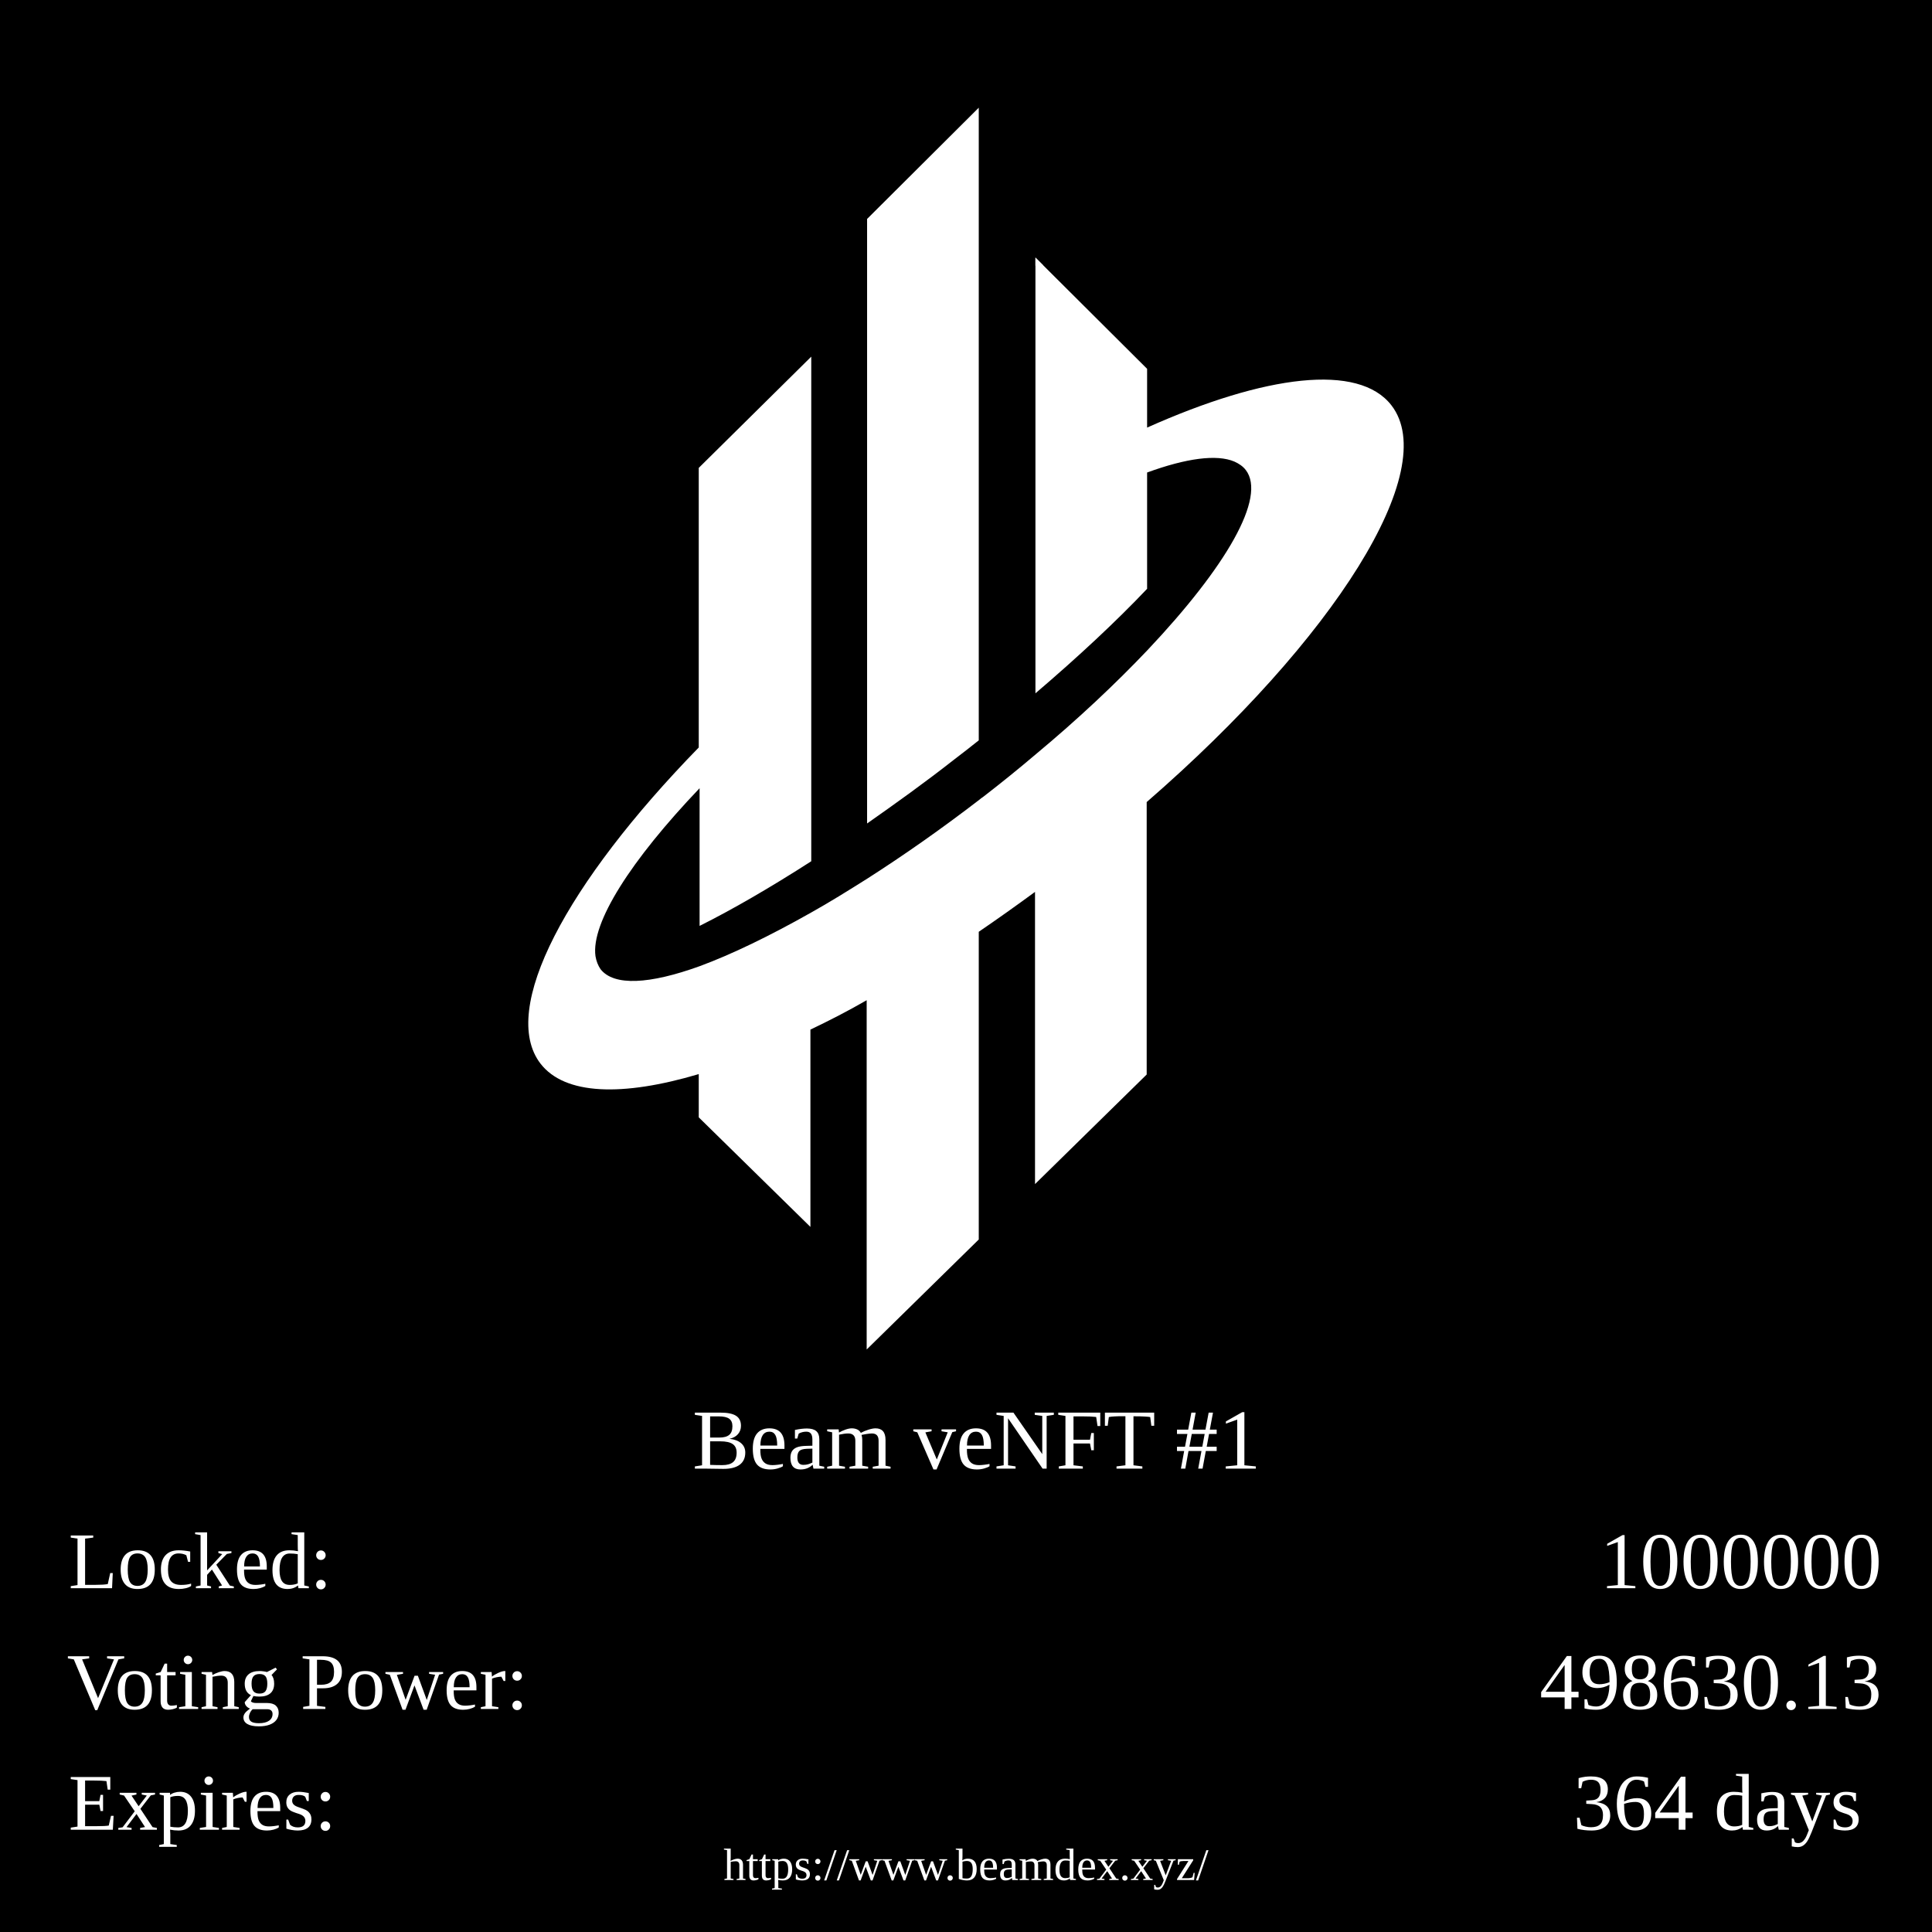
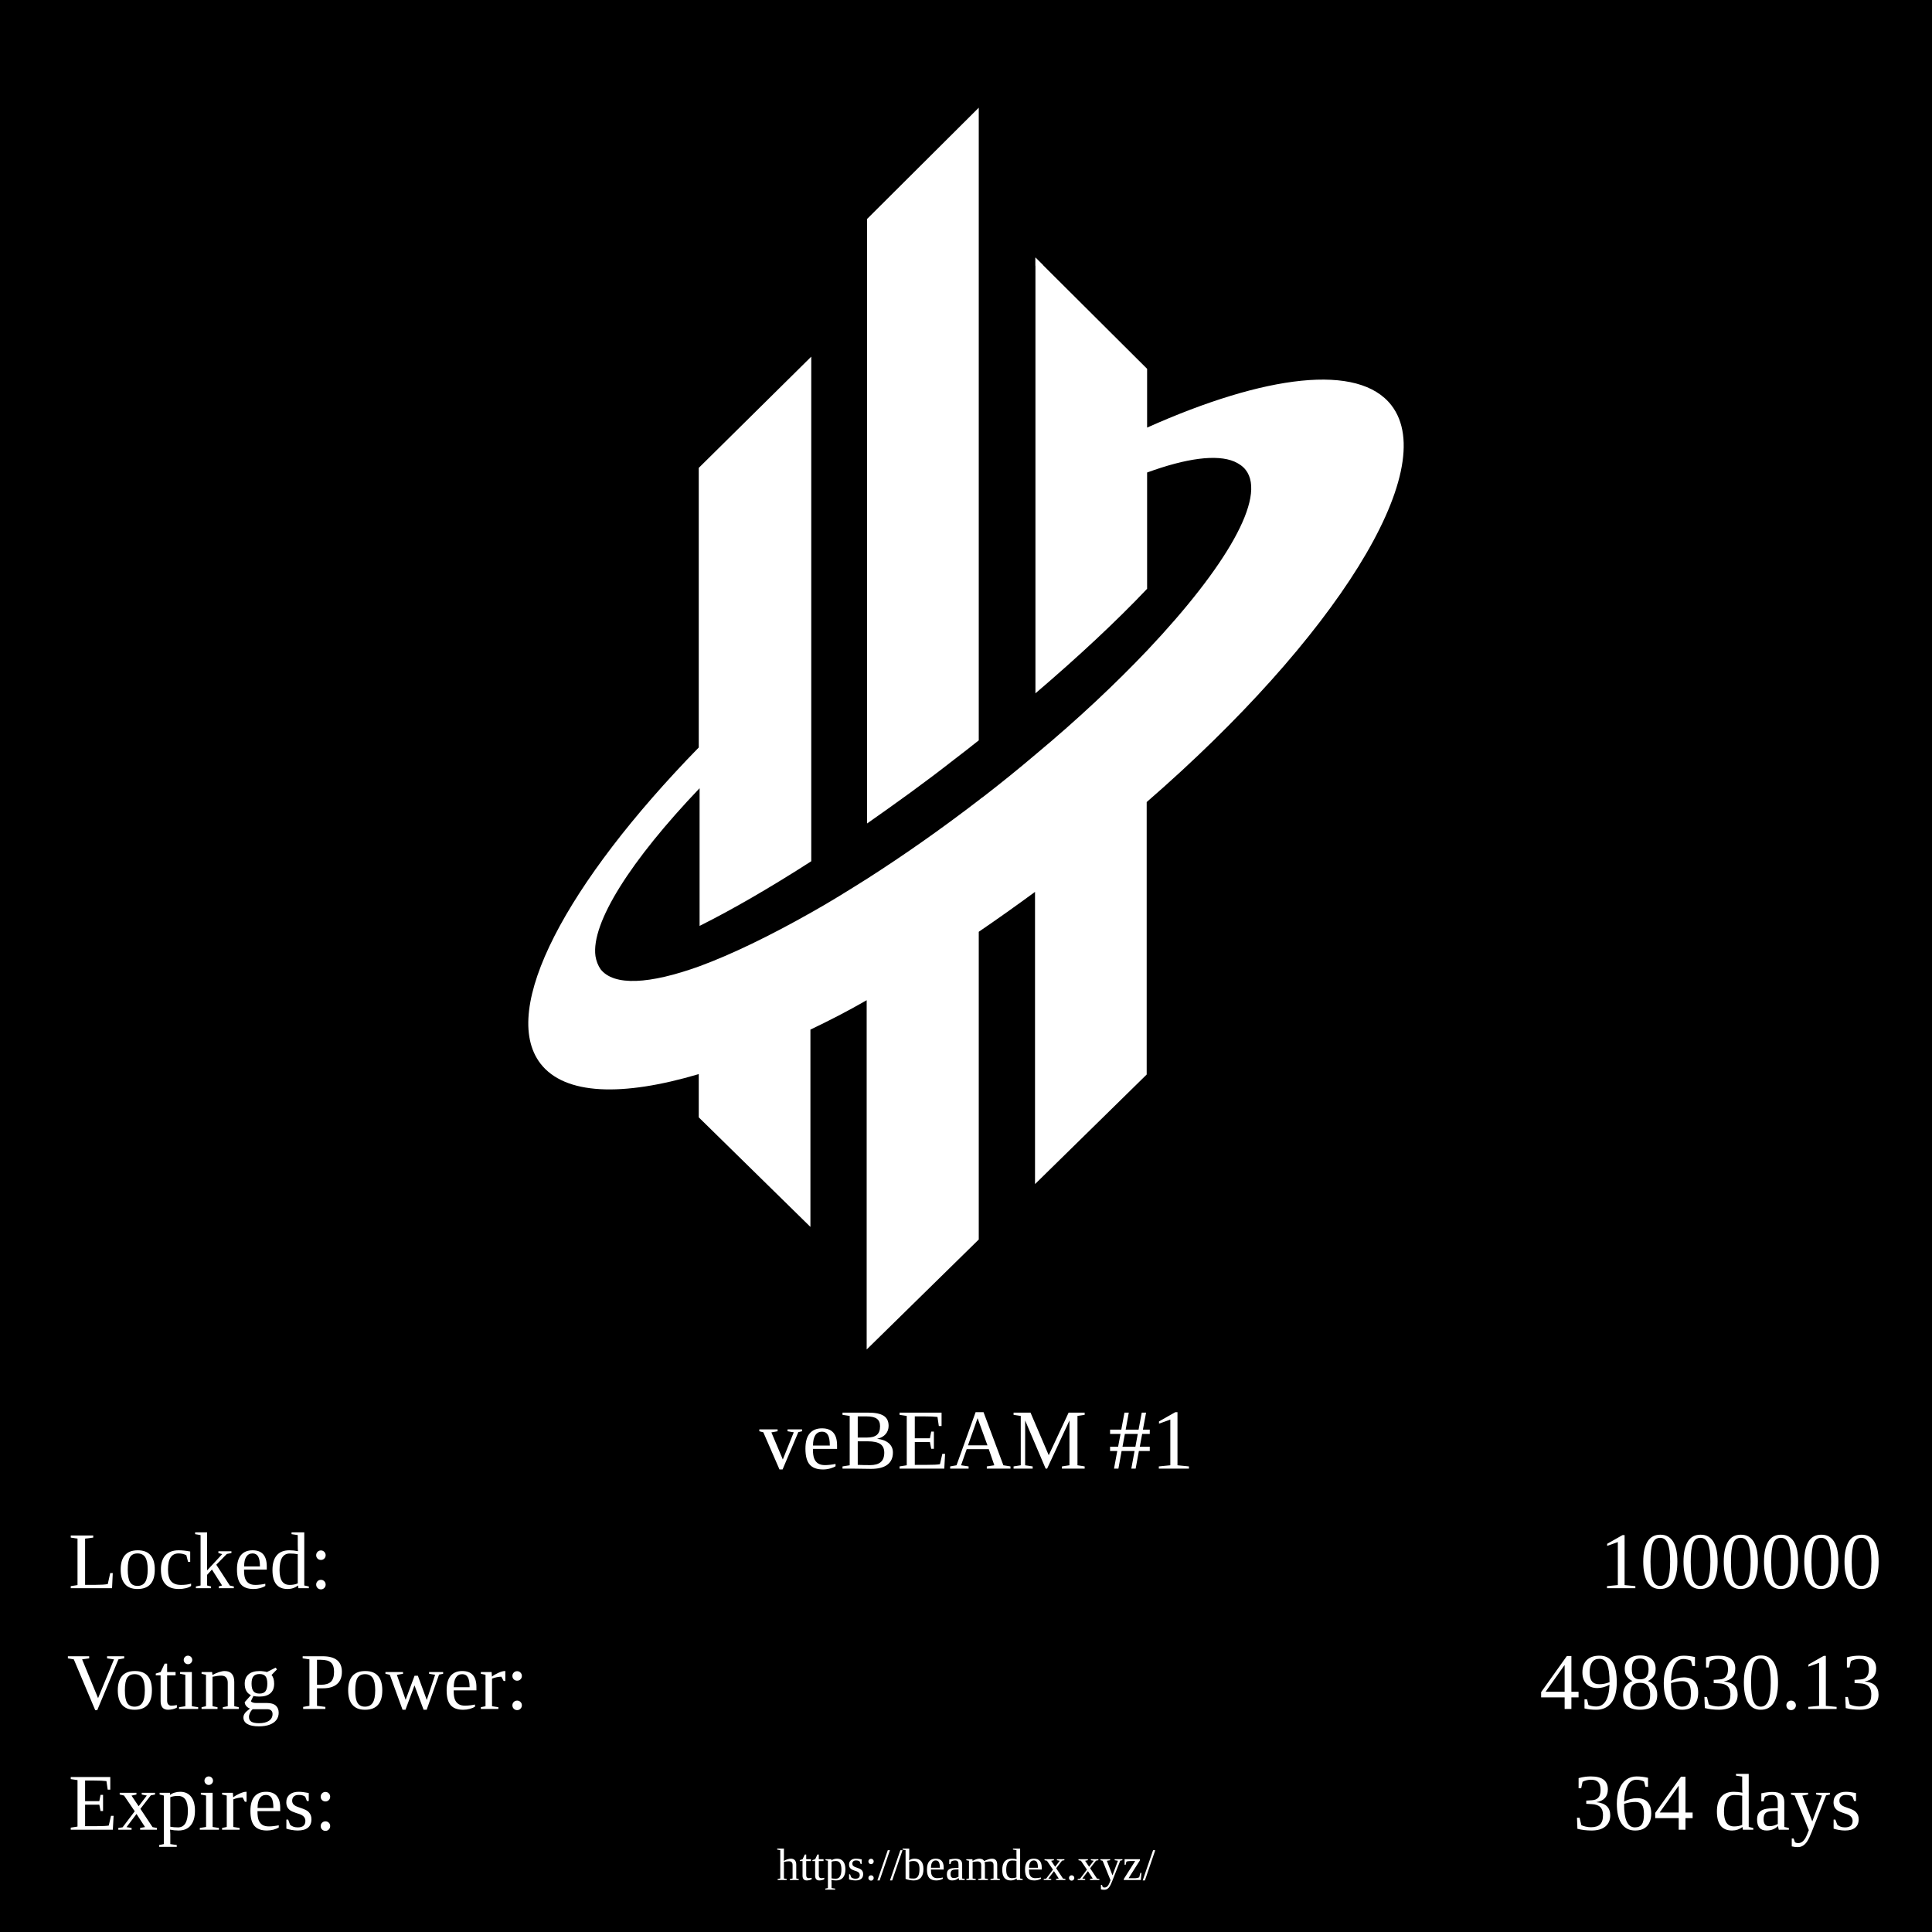
<svg xmlns="http://www.w3.org/2000/svg" version="1.2" x="0px" y="0px" viewBox="0 0 1920 1920" overflow="visible" xml:space="preserve">
  <defs id="defs190">
    <style id="style182">.st0 {fill: #fff;}.st1 {fill: none;}.st2 {stroke: #000;stroke-miterlimit: 10;}.st3 {clip-path: url(#clippath-1);}.st4 {clip-path: url(#clippath);}</style>
    <clipPath id="clippath">
      <path class="st1" d="M251.4,73c-7.8-10.1-30-7.3-58.2,5.3v-14l-26.6-26.5v103.8c10.3-8.8,19.3-17.2,26.6-24.9v-27.7c9.3-3.4,16.6-4.4,20.8-2.6,1.1.5,2,1.1,2.7,2,5,6.5-4.7,23.1-23.4,42.9-7.5,7.9-16.5,16.4-26.6,24.8-4,3.4-8.2,6.8-12.6,10.2-.3.2-.6.4-.8.6-9.1,7-18.1,13.3-26.7,18.8-4.6,2.9-9.1,5.7-13.4,8.1-9.9,5.6-19,10-26.6,12.8-11.9,4.3-20.4,4.8-23.6.7-.6-.9-1-1.9-1.2-3.1-1.1-7.9,8.4-22.8,24.8-40v32.8c7.8-3.9,16.8-9.1,26.6-15.4V61.4l-26.8,26.5v66.6c-31.5,32.3-47.6,62.4-37.7,75.3,5.8,7.5,19.5,7.9,37.7,2.5v10.3l26.6,26.1v-47c4.4-2.1,8.9-4.4,13.4-7v83.2l26.7-26.2v-73.3c4.4-3,8.9-6.2,13.4-9.5v69.6l26.6-26.1v-64.9c44.8-38.9,70.2-79.1,58.3-94.5h0Z" id="path184" />
    </clipPath>
    <clipPath id="clippath-1">
      <path class="st1" d="M153.1,152.8V2.1l-26.6,26.5v144c6.7-4.7,13.7-9.7,20.7-15.2,2-1.5,4-3.1,5.9-4.6Z" id="path187" />
    </clipPath>
  </defs>
  <g id="bkg">
    <rect class="st2" width="1920" height="1920" id="rect192" />
  </g>
  <g id="Layer_1" transform="matrix(4.172034,0,0,4.172034,333.9455,98.26526)">
    <g id="_x32_">
      <path class="st0" d="m 251.4,73 c -7.8,-10.1 -30,-7.3 -58.2,5.3 v -14 L 166.6,37.8 v 103.8 c 10.3,-8.8 19.3,-17.2 26.6,-24.9 V 89 c 9.3,-3.4 16.6,-4.4 20.8,-2.6 1.1,0.5 2,1.1 2.7,2 5,6.5 -4.7,23.1 -23.4,42.9 -7.5,7.9 -16.5,16.4 -26.6,24.8 -4,3.4 -8.2,6.8 -12.6,10.2 -0.3,0.2 -0.6,0.4 -0.8,0.6 -9.1,7 -18.1,13.3 -26.7,18.8 -4.6,2.9 -9.1,5.7 -13.4,8.1 -9.9,5.6 -19,10 -26.6,12.8 -11.9,4.3 -20.4,4.8 -23.6,0.7 -0.6,-0.9 -1,-1.9 -1.2,-3.1 -1.1,-7.9 8.4,-22.8 24.8,-40 V 197 c 7.8,-3.9 16.8,-9.1 26.6,-15.4 V 61.4 L 86.4,87.9 v 66.6 c -31.5,32.3 -47.6,62.4 -37.7,75.3 5.8,7.5 19.5,7.9 37.7,2.5 v 10.3 l 26.6,26.1 v -47 c 4.4,-2.1 8.9,-4.4 13.4,-7 v 83.2 l 26.7,-26.2 v -73.3 c 4.4,-3 8.9,-6.2 13.4,-9.5 v 69.6 l 26.6,-26.1 V 167.5 C 237.9,128.6 263.3,88.4 251.4,73 Z" id="path195" />
      <g class="st4" clip-path="url(#clippath)" id="g199">
        <polygon class="st0" points="240.1,37.8 38.8,43.1 38.8,37.8 " id="polygon197" />
      </g>
    </g>
    <g id="_x31_">
      <g id="g208">
        <path class="st0" d="M 153.1,152.8 V 2.1 l -26.6,26.5 v 144 c 6.7,-4.7 13.7,-9.7 20.7,-15.2 2,-1.5 4,-3.1 5.9,-4.6 z" id="path202" />
        <g class="st3" clip-path="url(#clippath-1)" id="g206">
          <polygon class="st0" points="133.1,172.6 153.1,172.1 153.1,172.6 " id="polygon204" />
        </g>
      </g>
    </g>
  </g>
-   <text y="1440" x="50%" fill="white" dominant-baseline="middle" text-anchor="middle" class="vr" font-size="85px"> Beam veNFT #1</text>
+   <text y="1440" x="50%" fill="white" dominant-baseline="middle" text-anchor="middle" class="vr" font-size="85px"> veBEAM #1</text>
  <text font-size="80px" fill="white" y="1560" x="48" dominant-baseline="middle" class="label"> Locked: </text>
  <text font-size="80px" y="1560" fill="white" x="1870" dominant-baseline="middle" text-anchor="end" class="amount">1000000</text>
  <text font-size="80px" fill="white" y="1680" x="48" dominant-baseline="middle" class="label"> Voting Power: </text>
  <text font-size="80px" fill="white" y="1680" x="1870" dominant-baseline="middle" text-anchor="end" class="amount">498630.13</text>
  <text font-size="80px" fill="white" y="1800" x="48" dominant-baseline="middle" class="label"> Expires: </text>
  <text font-size="80px" fill="white" y="1800" x="1870" dominant-baseline="middle" text-anchor="end" class="amount">364 days </text>
-   <text fill="white" y="1858" x="50%" font-size="45px" dominant-baseline="middle" text-anchor="middle" class="app"> https://www.beamdex.xyz/ </text>
+   <text fill="white" y="1858" x="50%" font-size="45px" dominant-baseline="middle" text-anchor="middle" class="app"> https://beamdex.xyz/ </text>
</svg>
